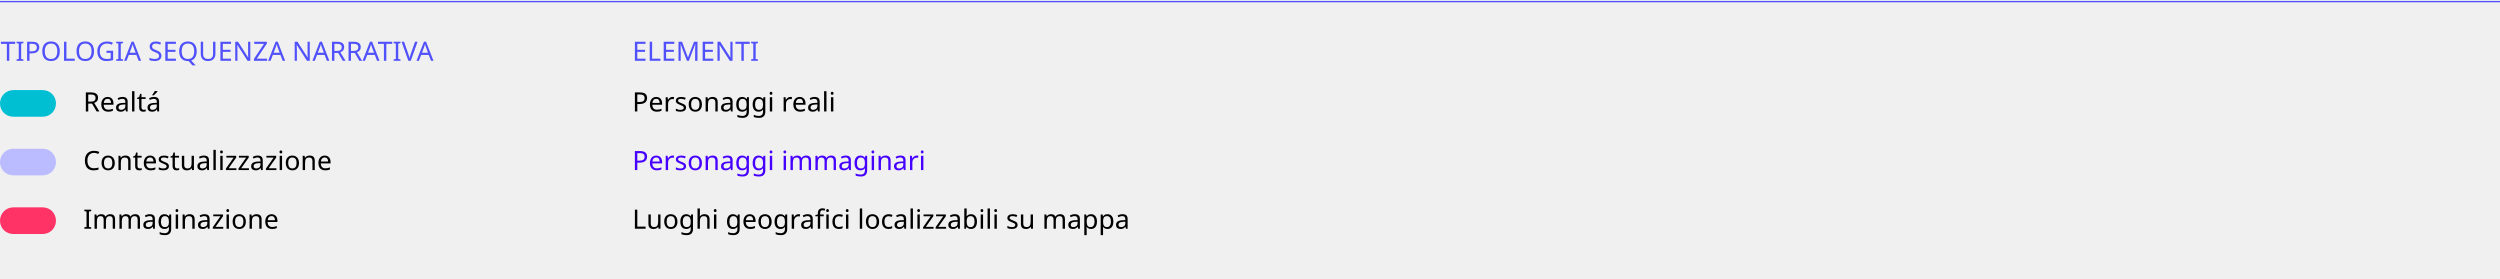
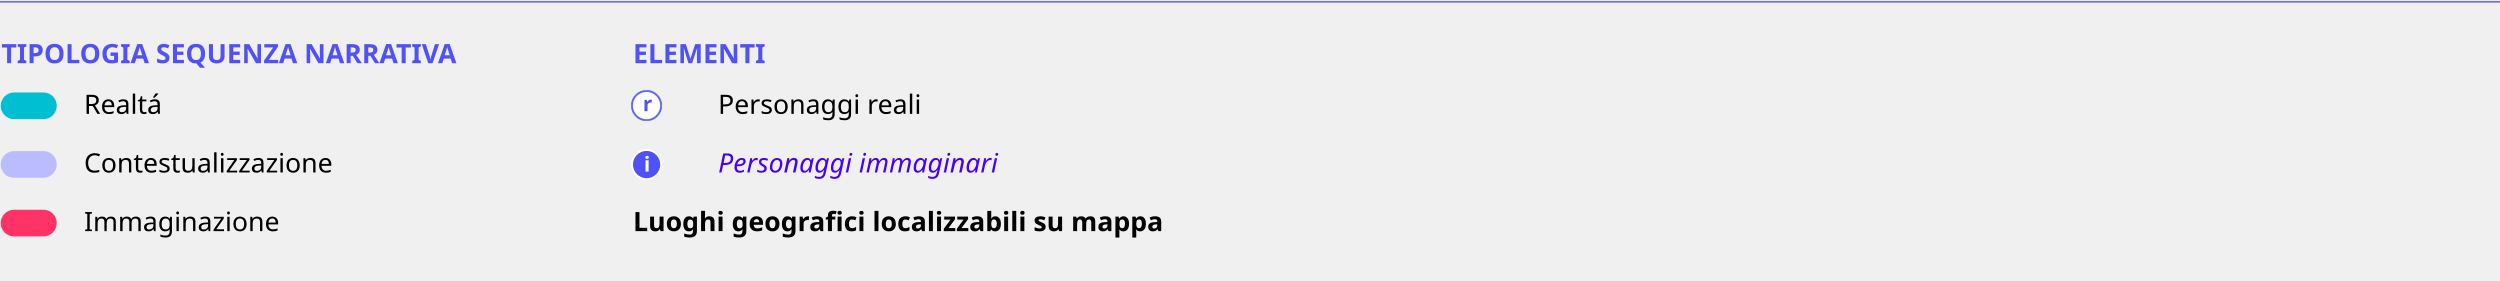
- <svg xmlns="http://www.w3.org/2000/svg" version="1.1" id="legend" x="0px" y="0px" viewBox="0 0 938 104.4" style="enable-background:new 0 0 938 104.4;" xml:space="preserve">
-   <style type="text/css">
- 	.st0{font-family:'HKGrotesk-Regular';}
- 	.st1{font-size:10px;}
- 	.st2{fill:#00BFD3;}
- 	.st3{fill:#BBBBFF;}
- 	.st4{fill:#FF3366;}
- 	.st5{fill:#5151FC;}
- 	.st6{font-family:'HKGrotesk-Bold';}
- 	.st7{fill:#4500FF;}
- 	.st8{font-family:'HKGrotesk-Italic';}
- 	.st9{fill:none;stroke:#5151FC;stroke-width:0.5;stroke-miterlimit:10;}
- 	.st10{fill:none;}
- </style>
-   <text transform="matrix(1 0 0 1 31.236 41.8188)" class="st0 st1">Realtá</text>
-   <text transform="matrix(1 0 0 1 31.235 63.8188)" class="st0 st1">Contestualizzazione</text>
-   <text transform="matrix(1 0 0 1 31.235 85.8188)" class="st0 st1">Immaginazione</text>
-   <path id="Rectangle_13359_1_" class="st2" d="M5,33.8h11c2.8,0,5,2.2,5,5l0,0c0,2.8-2.2,5-5,5H5c-2.8,0-5-2.2-5-5l0,0  C0,36.1,2.2,33.8,5,33.8z" />
-   <path id="Rectangle_13360_1_" class="st3" d="M5,55.8h11c2.8,0,5,2.2,5,5l0,0c0,2.8-2.2,5-5,5H5c-2.8,0-5-2.2-5-5l0,0  C0,58.1,2.2,55.8,5,55.8z" />
-   <path id="Rectangle_13361_1_" class="st4" d="M5,77.8h11c2.8,0,5,2.2,5,5l0,0c0,2.8-2.2,5-5,5H5c-2.8,0-5-2.2-5-5l0,0  C0,80.1,2.2,77.8,5,77.8z" />
-   <g>
-     <text transform="matrix(1 0 0 1 237.244 22.8068)" class="st5 st6 st1">ELEMENTI</text>
+ <svg xmlns="http://www.w3.org/2000/svg" width="938" height="105.29" viewBox="0 0 938 105.29">
+   <defs>
+     <clipPath id="a">
+       <rect width="11.6" height="11.6" transform="translate(-1056.362 -103.437)" fill="none" />
+     </clipPath>
+     <clipPath id="b">
+       <rect width="11.61" height="11.61" transform="translate(-1056.424 -103.344)" fill="none" />
+     </clipPath>
+     <clipPath id="c">
+       <rect width="11.6" height="11.6" transform="translate(-1056.333 -81.336)" fill="none" />
+     </clipPath>
+     <clipPath id="d">
+       <rect width="11.61" height="11.61" transform="translate(-1056.412 -81.215)" fill="none" />
+     </clipPath>
+     <clipPath id="f">
+       <rect width="938" height="105.29" />
+     </clipPath>
+   </defs>
+   <g id="e" clip-path="url(#f)">
+     <text transform="translate(31.514 42.713)" font-size="10" font-family="HKGrotesk-Regular, HK Grotesk" style="isolation:isolate">
+       <tspan x="0" y="0">Realtá</tspan>
+     </text>
+     <text transform="translate(31.513 64.713)" font-size="10" font-family="HKGrotesk-Regular, HK Grotesk" style="isolation:isolate">
+       <tspan x="0" y="0">Contestualizzazione</tspan>
+     </text>
+     <text transform="translate(31.513 86.713)" font-size="10" font-family="HKGrotesk-Regular, HK Grotesk" style="isolation:isolate">
+       <tspan x="0" y="0">Immaginazione</tspan>
+     </text>
+     <path d="M-1287.879-102.5h11a4.951,4.951,0,0,1,5,5h0a4.951,4.951,0,0,1-5,5h-11a4.951,4.951,0,0,1-5-5h0A5.015,5.015,0,0,1-1287.879-102.5Z" transform="translate(1293.157 137.196)" fill="#00bfd3" />
+     <path d="M-1287.879-80.5h11a4.951,4.951,0,0,1,5,5h0a4.951,4.951,0,0,1-5,5h-11a4.951,4.951,0,0,1-5-5h0A5.015,5.015,0,0,1-1287.879-80.5Z" transform="translate(1293.157 137.196)" fill="#bbf" />
+     <path d="M-1287.879-58.5h11a4.951,4.951,0,0,1,5,5h0a4.951,4.951,0,0,1-5,5h-11a4.951,4.951,0,0,1-5-5h0A5.015,5.015,0,0,1-1287.879-58.5Z" transform="translate(1293.157 137.196)" fill="#f36" />
+     <g transform="translate(1293.157 137.196)">
+       <text transform="translate(-1055.635 -113.495)" fill="#5151fc" font-size="10" font-family="HKGrotesk-Bold, HK Grotesk" font-weight="700" style="isolation:isolate">
+         <tspan x="0" y="0">ELEMENTI</tspan>
+       </text>
+     </g>
+     <g transform="translate(1293.157 137.196)">
+       <text transform="translate(-1023.731 -94.483)" font-size="10" font-family="HKGrotesk-Regular, HK Grotesk" style="isolation:isolate">
+         <tspan x="0" y="0">Personaggi reali</tspan>
+       </text>
+     </g>
+     <g transform="translate(1293.157 137.196)">
+       <text transform="translate(-1023.731 -72.483)" fill="#4500ff" font-size="10" font-family="HKGrotesk-Italic, HK Grotesk" font-style="italic" style="isolation:isolate">
+         <tspan x="0" y="0">Personaggi immaginari</tspan>
+       </text>
+     </g>
+     <g transform="translate(1293.157 137.196)">
+       <text transform="translate(-1055.635 -50.483)" font-size="10" font-family="HKGrotesk-Bold, HK Grotesk" font-weight="700" style="isolation:isolate">
+         <tspan x="0" y="0">Luoghi geografici localizzabili su mappa</tspan>
+       </text>
+     </g>
+     <text transform="translate(0.522 23.701)" fill="#5151fc" font-size="10" font-family="HKGrotesk-Bold, HK Grotesk" font-weight="700" style="isolation:isolate">
+       <tspan x="0" y="0">TIPOLOGIA SEQUENZA NARRATIVA</tspan>
+     </text>
+     <path d="M-1292.679-32.9" transform="translate(1293.157 137.196)" fill="none" stroke="#5151fc" stroke-miterlimit="10" stroke-width="0.5" />
+     <line x2="938.978" transform="translate(-0.5 0.694)" fill="none" stroke="#5151fc" stroke-miterlimit="10" stroke-width="0.5" />
+     <rect width="938" height="104.4" transform="translate(0.278 0.894)" fill="none" />
+     <g transform="translate(1293.157 137.196)">
+       <g clip-path="url(#a)">
+         <g clip-path="url(#b)">
+           <circle cx="5.49" cy="5.49" r="5.49" transform="translate(-1056.064 -103.074)" fill="#fff" stroke="#66f" stroke-miterlimit="10" stroke-width="0.75" />
+           <rect width="3.24" height="6.57" transform="translate(-1051.924 -100.914)" fill="none" />
+           <text transform="translate(-1051.958 -95.48)" fill="#5151fc" font-size="7.796" font-family="HKGrotesk-Bold, HK Grotesk" font-weight="700" style="isolation:isolate">
+             <tspan x="0" y="0">r</tspan>
+           </text>
+         </g>
+       </g>
+     </g>
+     <g transform="translate(1293.157 137.196)">
+       <g clip-path="url(#c)">
+         <g clip-path="url(#d)">
+           <circle cx="5.49" cy="5.49" r="5.49" transform="translate(-1056.052 -80.945)" fill="#5151fc" stroke="#fff" stroke-miterlimit="10" stroke-width="0.75" />
+           <rect width="3.24" height="6.57" transform="translate(-1051.552 -78.245)" fill="none" />
+           <text transform="translate(-1051.566 -72.817)" fill="#fff" font-size="7.796" font-family="HKGrotesk-Bold, HK Grotesk" font-weight="700" style="isolation:isolate">
+             <tspan x="0" y="0">i</tspan>
+           </text>
+         </g>
+       </g>
+     </g>
  </g>
-   <g>
-     <text transform="matrix(1 0 0 1 237.244 41.819)" class="st0 st1">Personaggi reali</text>
-   </g>
-   <g>
-     <text transform="matrix(1 0 0 1 237.244 63.819)" class="st7 st8 st1">Personaggi immaginari</text>
-   </g>
-   <g>
-     <text transform="matrix(1 0 0 1 237.244 85.819)" class="st6 st1">Luoghi geografici localizzabili su mappa</text>
-   </g>
-   <text transform="matrix(1 0 0 1 0.244 22.8068)" class="st5 st6 st1">TIPOLOGIA SEQUENZA NARRATIVA</text>
-   <line class="st9" x1="0" y1="0.6" x2="938" y2="0.6" />
-   <rect id="Rectangle_50" y="0" class="st10" width="938" height="104.4" />
</svg>
